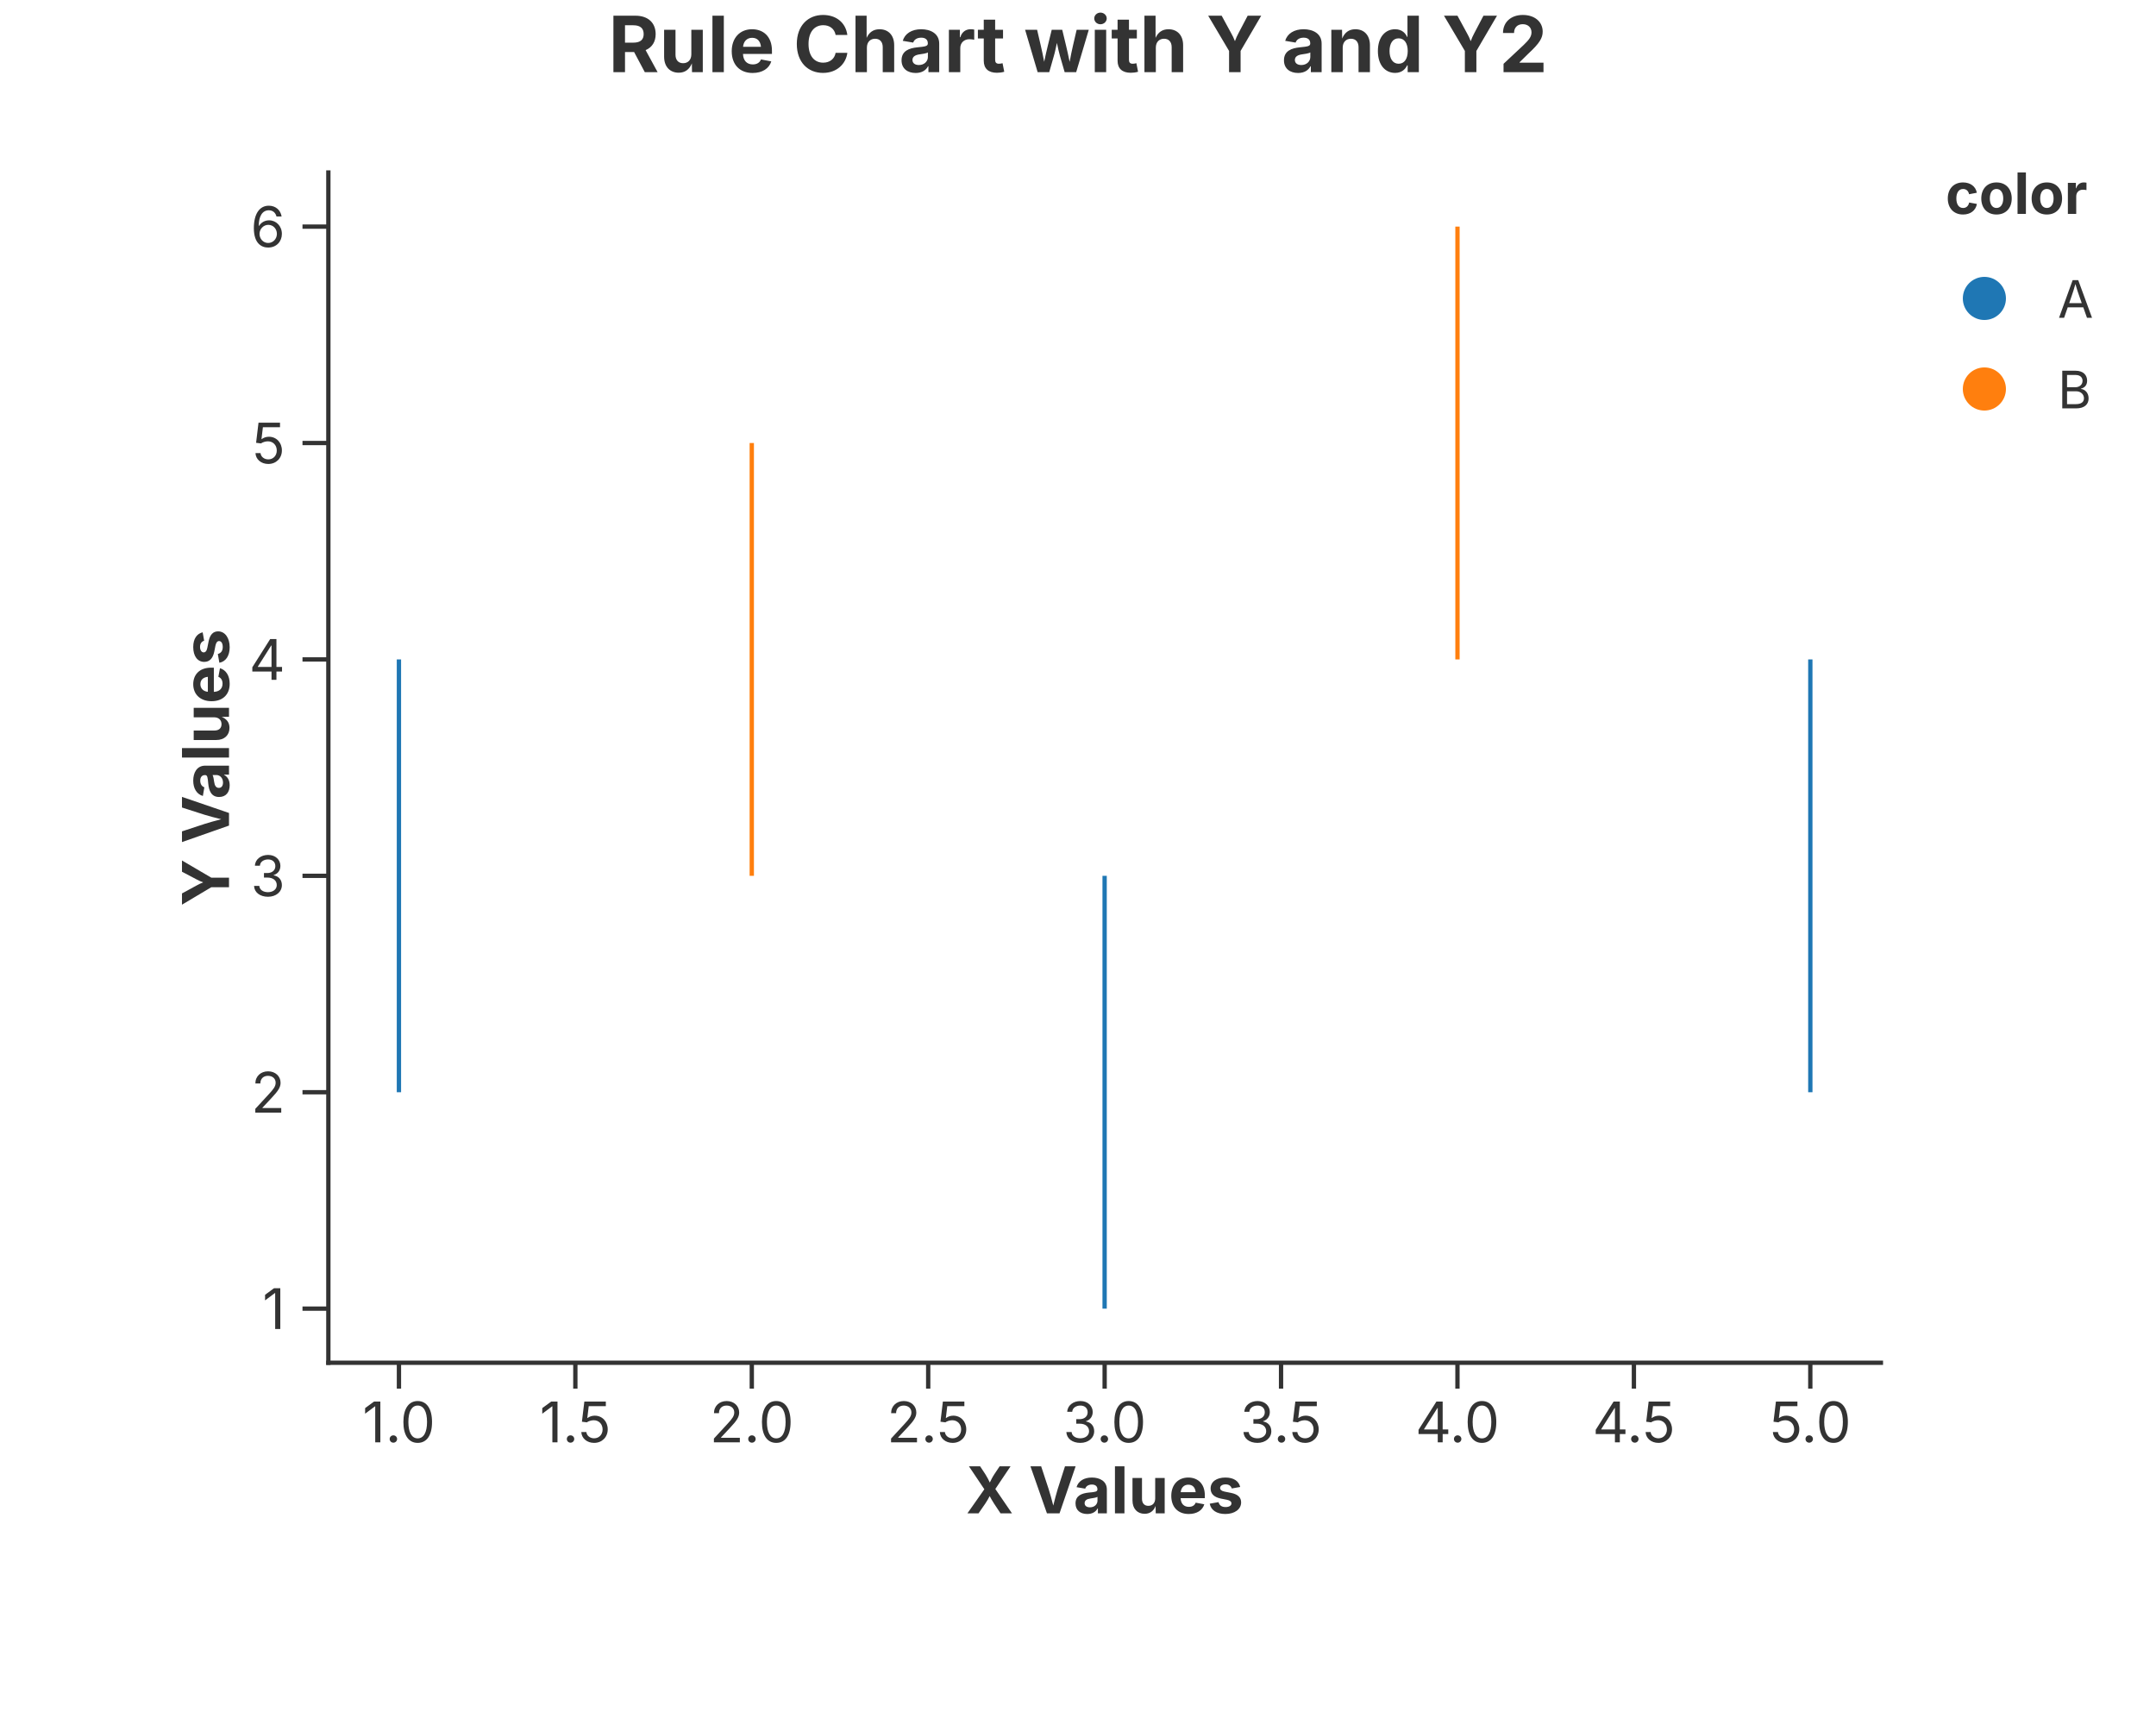
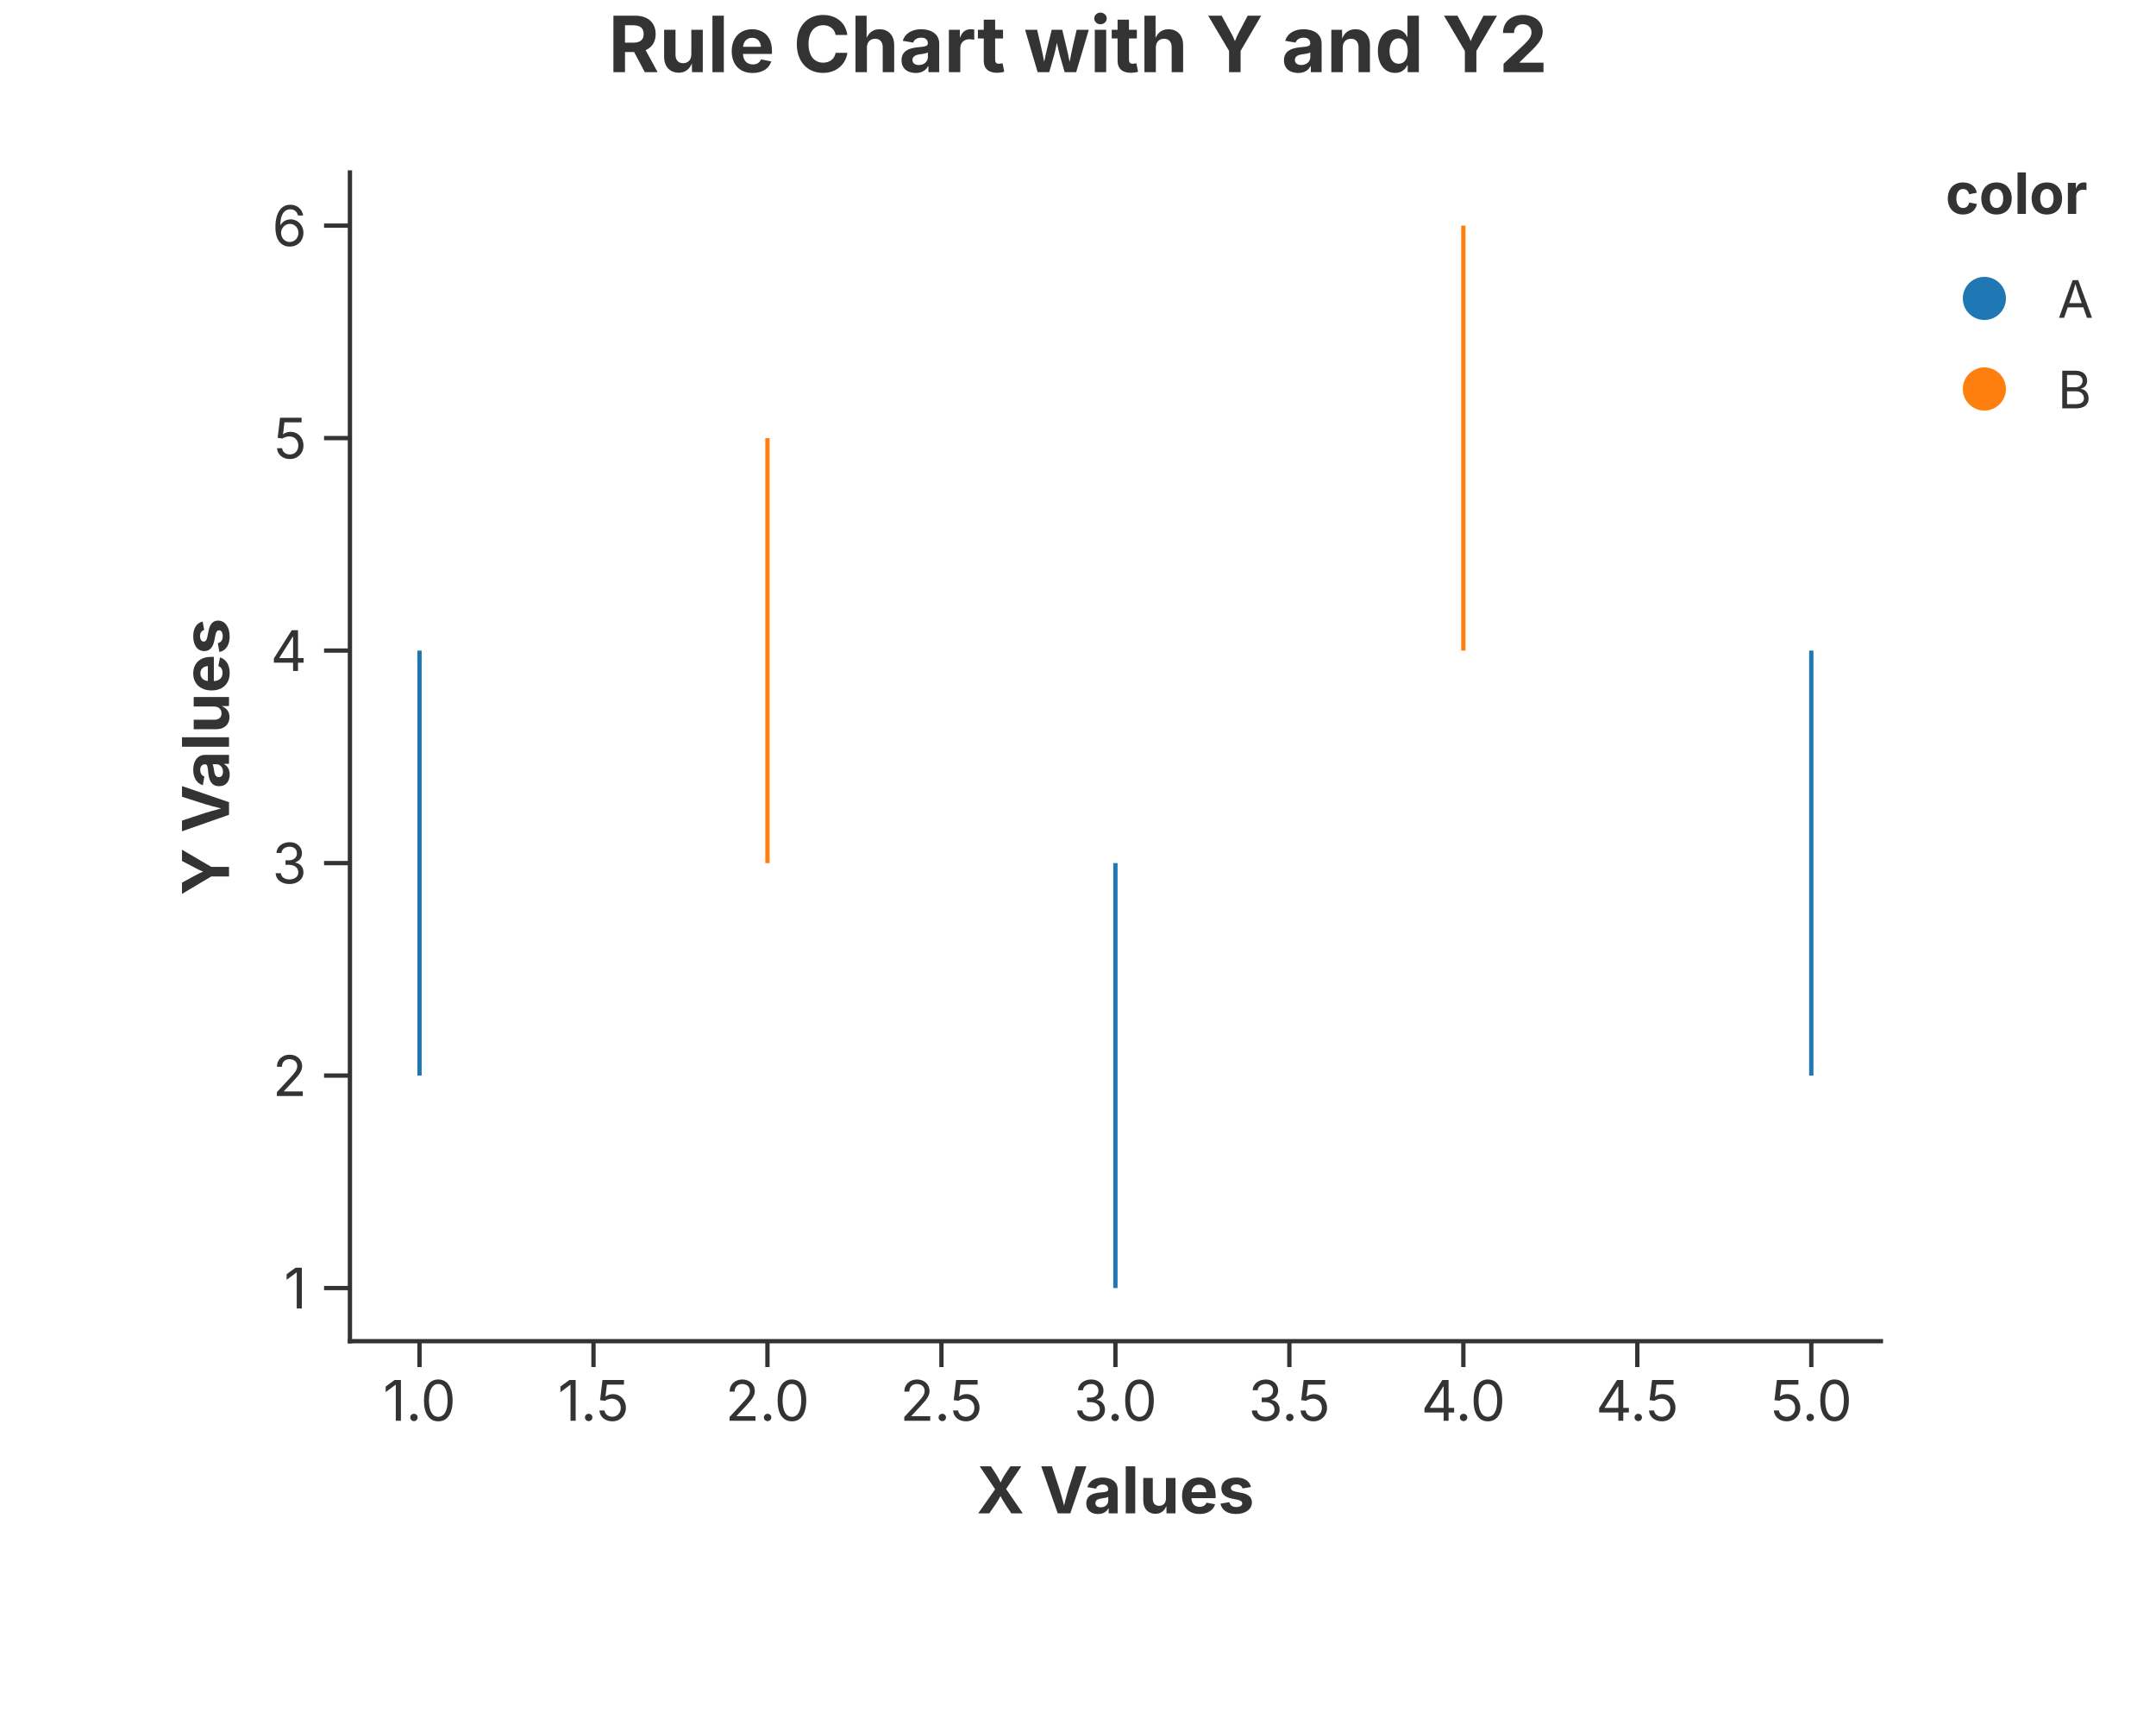
<svg xmlns="http://www.w3.org/2000/svg" width="500" height="400" viewBox="0 0 500 400">
  <rect width="100%" height="100%" fill="rgba(255,255,255,1.000)" />
  <text x="250.00" y="10.00" text-anchor="middle" dominant-baseline="middle" font-family="Inter, -apple-system, BlinkMacSystemFont, 'Segoe UI', Roboto, Helvetica, Arial, 'PingFang SC', 'Microsoft YaHei', Ubuntu, Cantarell, 'Noto Sans', sans-serif" font-size="18" fill="rgba(51,51,51,1.000)" font-weight="bold">Rule Chart with Y and Y2</text>
-   <line x1="76.15" y1="316.00" x2="436.20" y2="316.00" stroke="rgba(51,51,51,1.000)" stroke-width="1" stroke-linecap="square" />
-   <line x1="92.52" y1="316.00" x2="92.52" y2="322.00" stroke="rgba(51,51,51,1.000)" stroke-width="1.0" />
-   <text x="92.52" y="325.00" font-size="13" font-family="Inter, -apple-system, BlinkMacSystemFont, 'Segoe UI', Roboto, Helvetica, Arial, 'PingFang SC', 'Microsoft YaHei', Ubuntu, Cantarell, 'Noto Sans', sans-serif" fill="rgba(51,51,51,1.000)" text-anchor="middle" dominant-baseline="hanging">1.0</text>
-   <line x1="133.43" y1="316.00" x2="133.43" y2="322.00" stroke="rgba(51,51,51,1.000)" stroke-width="1.0" />
-   <text x="133.43" y="325.00" font-size="13" font-family="Inter, -apple-system, BlinkMacSystemFont, 'Segoe UI', Roboto, Helvetica, Arial, 'PingFang SC', 'Microsoft YaHei', Ubuntu, Cantarell, 'Noto Sans', sans-serif" fill="rgba(51,51,51,1.000)" text-anchor="middle" dominant-baseline="hanging">1.5</text>
-   <line x1="174.35" y1="316.00" x2="174.35" y2="322.00" stroke="rgba(51,51,51,1.000)" stroke-width="1.0" />
-   <text x="174.35" y="325.00" font-size="13" font-family="Inter, -apple-system, BlinkMacSystemFont, 'Segoe UI', Roboto, Helvetica, Arial, 'PingFang SC', 'Microsoft YaHei', Ubuntu, Cantarell, 'Noto Sans', sans-serif" fill="rgba(51,51,51,1.000)" text-anchor="middle" dominant-baseline="hanging">2.0</text>
-   <line x1="215.26" y1="316.00" x2="215.26" y2="322.00" stroke="rgba(51,51,51,1.000)" stroke-width="1.0" />
-   <text x="215.26" y="325.00" font-size="13" font-family="Inter, -apple-system, BlinkMacSystemFont, 'Segoe UI', Roboto, Helvetica, Arial, 'PingFang SC', 'Microsoft YaHei', Ubuntu, Cantarell, 'Noto Sans', sans-serif" fill="rgba(51,51,51,1.000)" text-anchor="middle" dominant-baseline="hanging">2.5</text>
-   <line x1="256.18" y1="316.00" x2="256.18" y2="322.00" stroke="rgba(51,51,51,1.000)" stroke-width="1.0" />
-   <text x="256.18" y="325.00" font-size="13" font-family="Inter, -apple-system, BlinkMacSystemFont, 'Segoe UI', Roboto, Helvetica, Arial, 'PingFang SC', 'Microsoft YaHei', Ubuntu, Cantarell, 'Noto Sans', sans-serif" fill="rgba(51,51,51,1.000)" text-anchor="middle" dominant-baseline="hanging">3.0</text>
-   <line x1="297.09" y1="316.00" x2="297.09" y2="322.00" stroke="rgba(51,51,51,1.000)" stroke-width="1.0" />
-   <text x="297.09" y="325.00" font-size="13" font-family="Inter, -apple-system, BlinkMacSystemFont, 'Segoe UI', Roboto, Helvetica, Arial, 'PingFang SC', 'Microsoft YaHei', Ubuntu, Cantarell, 'Noto Sans', sans-serif" fill="rgba(51,51,51,1.000)" text-anchor="middle" dominant-baseline="hanging">3.5</text>
-   <line x1="338.00" y1="316.00" x2="338.00" y2="322.00" stroke="rgba(51,51,51,1.000)" stroke-width="1.0" />
-   <text x="338.00" y="325.00" font-size="13" font-family="Inter, -apple-system, BlinkMacSystemFont, 'Segoe UI', Roboto, Helvetica, Arial, 'PingFang SC', 'Microsoft YaHei', Ubuntu, Cantarell, 'Noto Sans', sans-serif" fill="rgba(51,51,51,1.000)" text-anchor="middle" dominant-baseline="hanging">4.0</text>
-   <line x1="378.92" y1="316.00" x2="378.92" y2="322.00" stroke="rgba(51,51,51,1.000)" stroke-width="1.0" />
-   <text x="378.92" y="325.00" font-size="13" font-family="Inter, -apple-system, BlinkMacSystemFont, 'Segoe UI', Roboto, Helvetica, Arial, 'PingFang SC', 'Microsoft YaHei', Ubuntu, Cantarell, 'Noto Sans', sans-serif" fill="rgba(51,51,51,1.000)" text-anchor="middle" dominant-baseline="hanging">4.5</text>
-   <line x1="419.83" y1="316.00" x2="419.83" y2="322.00" stroke="rgba(51,51,51,1.000)" stroke-width="1.0" />
-   <text x="419.83" y="325.00" font-size="13" font-family="Inter, -apple-system, BlinkMacSystemFont, 'Segoe UI', Roboto, Helvetica, Arial, 'PingFang SC', 'Microsoft YaHei', Ubuntu, Cantarell, 'Noto Sans', sans-serif" fill="rgba(51,51,51,1.000)" text-anchor="middle" dominant-baseline="hanging">5.0</text>
-   <text x="256.18" y="340.00" text-anchor="middle" font-size="15" font-family="Inter, -apple-system, BlinkMacSystemFont, 'Segoe UI', Roboto, Helvetica, Arial, 'PingFang SC', 'Microsoft YaHei', Ubuntu, Cantarell, 'Noto Sans', sans-serif" fill="rgba(51,51,51,1.000)" font-weight="bold" dominant-baseline="hanging">X Values</text>
-   <line x1="76.15" y1="40.00" x2="76.15" y2="316.00" stroke="rgba(51,51,51,1.000)" stroke-width="1" stroke-linecap="square" />
-   <line x1="76.15" y1="303.45" x2="70.15" y2="303.45" stroke="rgba(51,51,51,1.000)" stroke-width="1.0" />
-   <text x="66.15" y="303.45" font-size="13" font-family="Inter, -apple-system, BlinkMacSystemFont, 'Segoe UI', Roboto, Helvetica, Arial, 'PingFang SC', 'Microsoft YaHei', Ubuntu, Cantarell, 'Noto Sans', sans-serif" fill="rgba(51,51,51,1.000)" text-anchor="end" dominant-baseline="central">1</text>
-   <line x1="76.15" y1="253.27" x2="70.15" y2="253.27" stroke="rgba(51,51,51,1.000)" stroke-width="1.0" />
-   <text x="66.15" y="253.27" font-size="13" font-family="Inter, -apple-system, BlinkMacSystemFont, 'Segoe UI', Roboto, Helvetica, Arial, 'PingFang SC', 'Microsoft YaHei', Ubuntu, Cantarell, 'Noto Sans', sans-serif" fill="rgba(51,51,51,1.000)" text-anchor="end" dominant-baseline="central">2</text>
-   <line x1="76.15" y1="203.09" x2="70.15" y2="203.09" stroke="rgba(51,51,51,1.000)" stroke-width="1.0" />
-   <text x="66.15" y="203.09" font-size="13" font-family="Inter, -apple-system, BlinkMacSystemFont, 'Segoe UI', Roboto, Helvetica, Arial, 'PingFang SC', 'Microsoft YaHei', Ubuntu, Cantarell, 'Noto Sans', sans-serif" fill="rgba(51,51,51,1.000)" text-anchor="end" dominant-baseline="central">3</text>
-   <line x1="76.15" y1="152.91" x2="70.15" y2="152.91" stroke="rgba(51,51,51,1.000)" stroke-width="1.0" />
-   <text x="66.15" y="152.91" font-size="13" font-family="Inter, -apple-system, BlinkMacSystemFont, 'Segoe UI', Roboto, Helvetica, Arial, 'PingFang SC', 'Microsoft YaHei', Ubuntu, Cantarell, 'Noto Sans', sans-serif" fill="rgba(51,51,51,1.000)" text-anchor="end" dominant-baseline="central">4</text>
-   <line x1="76.15" y1="102.73" x2="70.15" y2="102.73" stroke="rgba(51,51,51,1.000)" stroke-width="1.0" />
-   <text x="66.15" y="102.73" font-size="13" font-family="Inter, -apple-system, BlinkMacSystemFont, 'Segoe UI', Roboto, Helvetica, Arial, 'PingFang SC', 'Microsoft YaHei', Ubuntu, Cantarell, 'Noto Sans', sans-serif" fill="rgba(51,51,51,1.000)" text-anchor="end" dominant-baseline="central">5</text>
-   <line x1="76.15" y1="52.55" x2="70.15" y2="52.55" stroke="rgba(51,51,51,1.000)" stroke-width="1.0" />
-   <text x="66.15" y="52.55" font-size="13" font-family="Inter, -apple-system, BlinkMacSystemFont, 'Segoe UI', Roboto, Helvetica, Arial, 'PingFang SC', 'Microsoft YaHei', Ubuntu, Cantarell, 'Noto Sans', sans-serif" fill="rgba(51,51,51,1.000)" text-anchor="end" dominant-baseline="central">6</text>
-   <text x="47.50" y="178.00" text-anchor="middle" font-size="15" font-family="Inter, -apple-system, BlinkMacSystemFont, 'Segoe UI', Roboto, Helvetica, Arial, 'PingFang SC', 'Microsoft YaHei', Ubuntu, Cantarell, 'Noto Sans', sans-serif" fill="rgba(51,51,51,1.000)" font-weight="bold" transform="rotate(-90, 47.50, 178.00)" dominant-baseline="middle">Y Values</text>
+   <line x1="81.15" y1="311.00" x2="436.20" y2="311.00" stroke="rgba(51,51,51,1.000)" stroke-width="1" stroke-linecap="square" />
+   <line x1="97.29" y1="311.00" x2="97.29" y2="317.00" stroke="rgba(51,51,51,1.000)" stroke-width="1.0" />
+   <text x="97.29" y="320.00" font-size="13" font-family="Inter, -apple-system, BlinkMacSystemFont, 'Segoe UI', Roboto, Helvetica, Arial, 'PingFang SC', 'Microsoft YaHei', Ubuntu, Cantarell, 'Noto Sans', sans-serif" fill="rgba(51,51,51,1.000)" text-anchor="middle" dominant-baseline="hanging">1.0</text>
+   <line x1="137.64" y1="311.00" x2="137.64" y2="317.00" stroke="rgba(51,51,51,1.000)" stroke-width="1.0" />
+   <text x="137.64" y="320.00" font-size="13" font-family="Inter, -apple-system, BlinkMacSystemFont, 'Segoe UI', Roboto, Helvetica, Arial, 'PingFang SC', 'Microsoft YaHei', Ubuntu, Cantarell, 'Noto Sans', sans-serif" fill="rgba(51,51,51,1.000)" text-anchor="middle" dominant-baseline="hanging">1.5</text>
+   <line x1="177.98" y1="311.00" x2="177.98" y2="317.00" stroke="rgba(51,51,51,1.000)" stroke-width="1.0" />
+   <text x="177.98" y="320.00" font-size="13" font-family="Inter, -apple-system, BlinkMacSystemFont, 'Segoe UI', Roboto, Helvetica, Arial, 'PingFang SC', 'Microsoft YaHei', Ubuntu, Cantarell, 'Noto Sans', sans-serif" fill="rgba(51,51,51,1.000)" text-anchor="middle" dominant-baseline="hanging">2.0</text>
+   <line x1="218.33" y1="311.00" x2="218.33" y2="317.00" stroke="rgba(51,51,51,1.000)" stroke-width="1.0" />
+   <text x="218.33" y="320.00" font-size="13" font-family="Inter, -apple-system, BlinkMacSystemFont, 'Segoe UI', Roboto, Helvetica, Arial, 'PingFang SC', 'Microsoft YaHei', Ubuntu, Cantarell, 'Noto Sans', sans-serif" fill="rgba(51,51,51,1.000)" text-anchor="middle" dominant-baseline="hanging">2.5</text>
+   <line x1="258.68" y1="311.00" x2="258.68" y2="317.00" stroke="rgba(51,51,51,1.000)" stroke-width="1.0" />
+   <text x="258.68" y="320.00" font-size="13" font-family="Inter, -apple-system, BlinkMacSystemFont, 'Segoe UI', Roboto, Helvetica, Arial, 'PingFang SC', 'Microsoft YaHei', Ubuntu, Cantarell, 'Noto Sans', sans-serif" fill="rgba(51,51,51,1.000)" text-anchor="middle" dominant-baseline="hanging">3.0</text>
+   <line x1="299.02" y1="311.00" x2="299.02" y2="317.00" stroke="rgba(51,51,51,1.000)" stroke-width="1.0" />
+   <text x="299.02" y="320.00" font-size="13" font-family="Inter, -apple-system, BlinkMacSystemFont, 'Segoe UI', Roboto, Helvetica, Arial, 'PingFang SC', 'Microsoft YaHei', Ubuntu, Cantarell, 'Noto Sans', sans-serif" fill="rgba(51,51,51,1.000)" text-anchor="middle" dominant-baseline="hanging">3.5</text>
+   <line x1="339.37" y1="311.00" x2="339.37" y2="317.00" stroke="rgba(51,51,51,1.000)" stroke-width="1.0" />
+   <text x="339.37" y="320.00" font-size="13" font-family="Inter, -apple-system, BlinkMacSystemFont, 'Segoe UI', Roboto, Helvetica, Arial, 'PingFang SC', 'Microsoft YaHei', Ubuntu, Cantarell, 'Noto Sans', sans-serif" fill="rgba(51,51,51,1.000)" text-anchor="middle" dominant-baseline="hanging">4.0</text>
+   <line x1="379.71" y1="311.00" x2="379.71" y2="317.00" stroke="rgba(51,51,51,1.000)" stroke-width="1.0" />
+   <text x="379.71" y="320.00" font-size="13" font-family="Inter, -apple-system, BlinkMacSystemFont, 'Segoe UI', Roboto, Helvetica, Arial, 'PingFang SC', 'Microsoft YaHei', Ubuntu, Cantarell, 'Noto Sans', sans-serif" fill="rgba(51,51,51,1.000)" text-anchor="middle" dominant-baseline="hanging">4.5</text>
+   <line x1="420.06" y1="311.00" x2="420.06" y2="317.00" stroke="rgba(51,51,51,1.000)" stroke-width="1.0" />
+   <text x="420.06" y="320.00" font-size="13" font-family="Inter, -apple-system, BlinkMacSystemFont, 'Segoe UI', Roboto, Helvetica, Arial, 'PingFang SC', 'Microsoft YaHei', Ubuntu, Cantarell, 'Noto Sans', sans-serif" fill="rgba(51,51,51,1.000)" text-anchor="middle" dominant-baseline="hanging">5.0</text>
+   <text x="258.68" y="340.00" text-anchor="middle" font-size="15" font-family="Inter, -apple-system, BlinkMacSystemFont, 'Segoe UI', Roboto, Helvetica, Arial, 'PingFang SC', 'Microsoft YaHei', Ubuntu, Cantarell, 'Noto Sans', sans-serif" fill="rgba(51,51,51,1.000)" font-weight="bold" dominant-baseline="hanging">X Values</text>
+   <line x1="81.15" y1="40.00" x2="81.15" y2="311.00" stroke="rgba(51,51,51,1.000)" stroke-width="1" stroke-linecap="square" />
+   <line x1="81.15" y1="298.68" x2="75.15" y2="298.68" stroke="rgba(51,51,51,1.000)" stroke-width="1.0" />
+   <text x="71.15" y="298.68" font-size="13" font-family="Inter, -apple-system, BlinkMacSystemFont, 'Segoe UI', Roboto, Helvetica, Arial, 'PingFang SC', 'Microsoft YaHei', Ubuntu, Cantarell, 'Noto Sans', sans-serif" fill="rgba(51,51,51,1.000)" text-anchor="end" dominant-baseline="central">1</text>
+   <line x1="81.15" y1="249.41" x2="75.15" y2="249.41" stroke="rgba(51,51,51,1.000)" stroke-width="1.0" />
+   <text x="71.15" y="249.41" font-size="13" font-family="Inter, -apple-system, BlinkMacSystemFont, 'Segoe UI', Roboto, Helvetica, Arial, 'PingFang SC', 'Microsoft YaHei', Ubuntu, Cantarell, 'Noto Sans', sans-serif" fill="rgba(51,51,51,1.000)" text-anchor="end" dominant-baseline="central">2</text>
+   <line x1="81.15" y1="200.14" x2="75.15" y2="200.14" stroke="rgba(51,51,51,1.000)" stroke-width="1.0" />
+   <text x="71.15" y="200.14" font-size="13" font-family="Inter, -apple-system, BlinkMacSystemFont, 'Segoe UI', Roboto, Helvetica, Arial, 'PingFang SC', 'Microsoft YaHei', Ubuntu, Cantarell, 'Noto Sans', sans-serif" fill="rgba(51,51,51,1.000)" text-anchor="end" dominant-baseline="central">3</text>
+   <line x1="81.15" y1="150.86" x2="75.15" y2="150.86" stroke="rgba(51,51,51,1.000)" stroke-width="1.0" />
+   <text x="71.15" y="150.86" font-size="13" font-family="Inter, -apple-system, BlinkMacSystemFont, 'Segoe UI', Roboto, Helvetica, Arial, 'PingFang SC', 'Microsoft YaHei', Ubuntu, Cantarell, 'Noto Sans', sans-serif" fill="rgba(51,51,51,1.000)" text-anchor="end" dominant-baseline="central">4</text>
+   <line x1="81.15" y1="101.59" x2="75.15" y2="101.59" stroke="rgba(51,51,51,1.000)" stroke-width="1.0" />
+   <text x="71.15" y="101.59" font-size="13" font-family="Inter, -apple-system, BlinkMacSystemFont, 'Segoe UI', Roboto, Helvetica, Arial, 'PingFang SC', 'Microsoft YaHei', Ubuntu, Cantarell, 'Noto Sans', sans-serif" fill="rgba(51,51,51,1.000)" text-anchor="end" dominant-baseline="central">5</text>
+   <line x1="81.15" y1="52.32" x2="75.15" y2="52.32" stroke="rgba(51,51,51,1.000)" stroke-width="1.0" />
+   <text x="71.15" y="52.32" font-size="13" font-family="Inter, -apple-system, BlinkMacSystemFont, 'Segoe UI', Roboto, Helvetica, Arial, 'PingFang SC', 'Microsoft YaHei', Ubuntu, Cantarell, 'Noto Sans', sans-serif" fill="rgba(51,51,51,1.000)" text-anchor="end" dominant-baseline="central">6</text>
+   <text x="47.50" y="175.50" text-anchor="middle" font-size="15" font-family="Inter, -apple-system, BlinkMacSystemFont, 'Segoe UI', Roboto, Helvetica, Arial, 'PingFang SC', 'Microsoft YaHei', Ubuntu, Cantarell, 'Noto Sans', sans-serif" fill="rgba(51,51,51,1.000)" font-weight="bold" transform="rotate(-90, 47.50, 175.50)" dominant-baseline="middle">Y Values</text>
  <defs>
    <clipPath id="plot-clip-area">
-       <rect x="76.150" y="40.000" width="360.050" height="276.000" />
+       <rect x="81.150" y="40.000" width="355.050" height="271.000" />
    </clipPath>
  </defs>
-   <line x1="92.516" y1="253.273" x2="92.516" y2="152.909" stroke="rgba(31,119,180,1.000)" stroke-width="1.000" stroke-opacity="1.000" />
-   <line x1="174.345" y1="203.091" x2="174.345" y2="102.727" stroke="rgba(255,127,14,1.000)" stroke-width="1.000" stroke-opacity="1.000" />
-   <line x1="256.175" y1="303.455" x2="256.175" y2="203.091" stroke="rgba(31,119,180,1.000)" stroke-width="1.000" stroke-opacity="1.000" />
-   <line x1="338.005" y1="152.909" x2="338.005" y2="52.545" stroke="rgba(255,127,14,1.000)" stroke-width="1.000" stroke-opacity="1.000" />
-   <line x1="419.834" y1="253.273" x2="419.834" y2="152.909" stroke="rgba(31,119,180,1.000)" stroke-width="1.000" stroke-opacity="1.000" />
+   <line x1="97.289" y1="249.409" x2="97.289" y2="150.864" stroke="rgba(31,119,180,1.000)" stroke-width="1.000" stroke-opacity="1.000" />
+   <line x1="258.675" y1="298.682" x2="258.675" y2="200.136" stroke="rgba(31,119,180,1.000)" stroke-width="1.000" stroke-opacity="1.000" />
+   <line x1="420.061" y1="249.409" x2="420.061" y2="150.864" stroke="rgba(31,119,180,1.000)" stroke-width="1.000" stroke-opacity="1.000" />
+   <line x1="177.982" y1="200.136" x2="177.982" y2="101.591" stroke="rgba(255,127,14,1.000)" stroke-width="1.000" stroke-opacity="1.000" />
+   <line x1="339.368" y1="150.864" x2="339.368" y2="52.318" stroke="rgba(255,127,14,1.000)" stroke-width="1.000" stroke-opacity="1.000" />
  <text x="451.200" y="49.600" font-size="13.2" font-family="Inter, -apple-system, BlinkMacSystemFont, 'Segoe UI', Roboto, Helvetica, Arial, 'PingFang SC', 'Microsoft YaHei', Ubuntu, Cantarell, 'Noto Sans', sans-serif" fill="rgba(51,51,51,1.000)" fill-opacity="1.000" text-anchor="start" font-weight="bold">color</text>
  <circle cx="460.200" cy="69.200" r="5.000" fill="rgba(31,119,180,1.000)" stroke="none" stroke-width="0.000" fill-opacity="1.000" stroke-opacity="1.000" />
  <text x="477.200" y="73.700" font-size="12.0" font-family="Inter, -apple-system, BlinkMacSystemFont, 'Segoe UI', Roboto, Helvetica, Arial, 'PingFang SC', 'Microsoft YaHei', Ubuntu, Cantarell, 'Noto Sans', sans-serif" fill="rgba(51,51,51,1.000)" fill-opacity="1.000" text-anchor="start" font-weight="normal">A</text>
  <circle cx="460.200" cy="90.200" r="5.000" fill="rgba(255,127,14,1.000)" stroke="none" stroke-width="0.000" fill-opacity="1.000" stroke-opacity="1.000" />
  <text x="477.200" y="94.700" font-size="12.0" font-family="Inter, -apple-system, BlinkMacSystemFont, 'Segoe UI', Roboto, Helvetica, Arial, 'PingFang SC', 'Microsoft YaHei', Ubuntu, Cantarell, 'Noto Sans', sans-serif" fill="rgba(51,51,51,1.000)" fill-opacity="1.000" text-anchor="start" font-weight="normal">B</text>
</svg>
